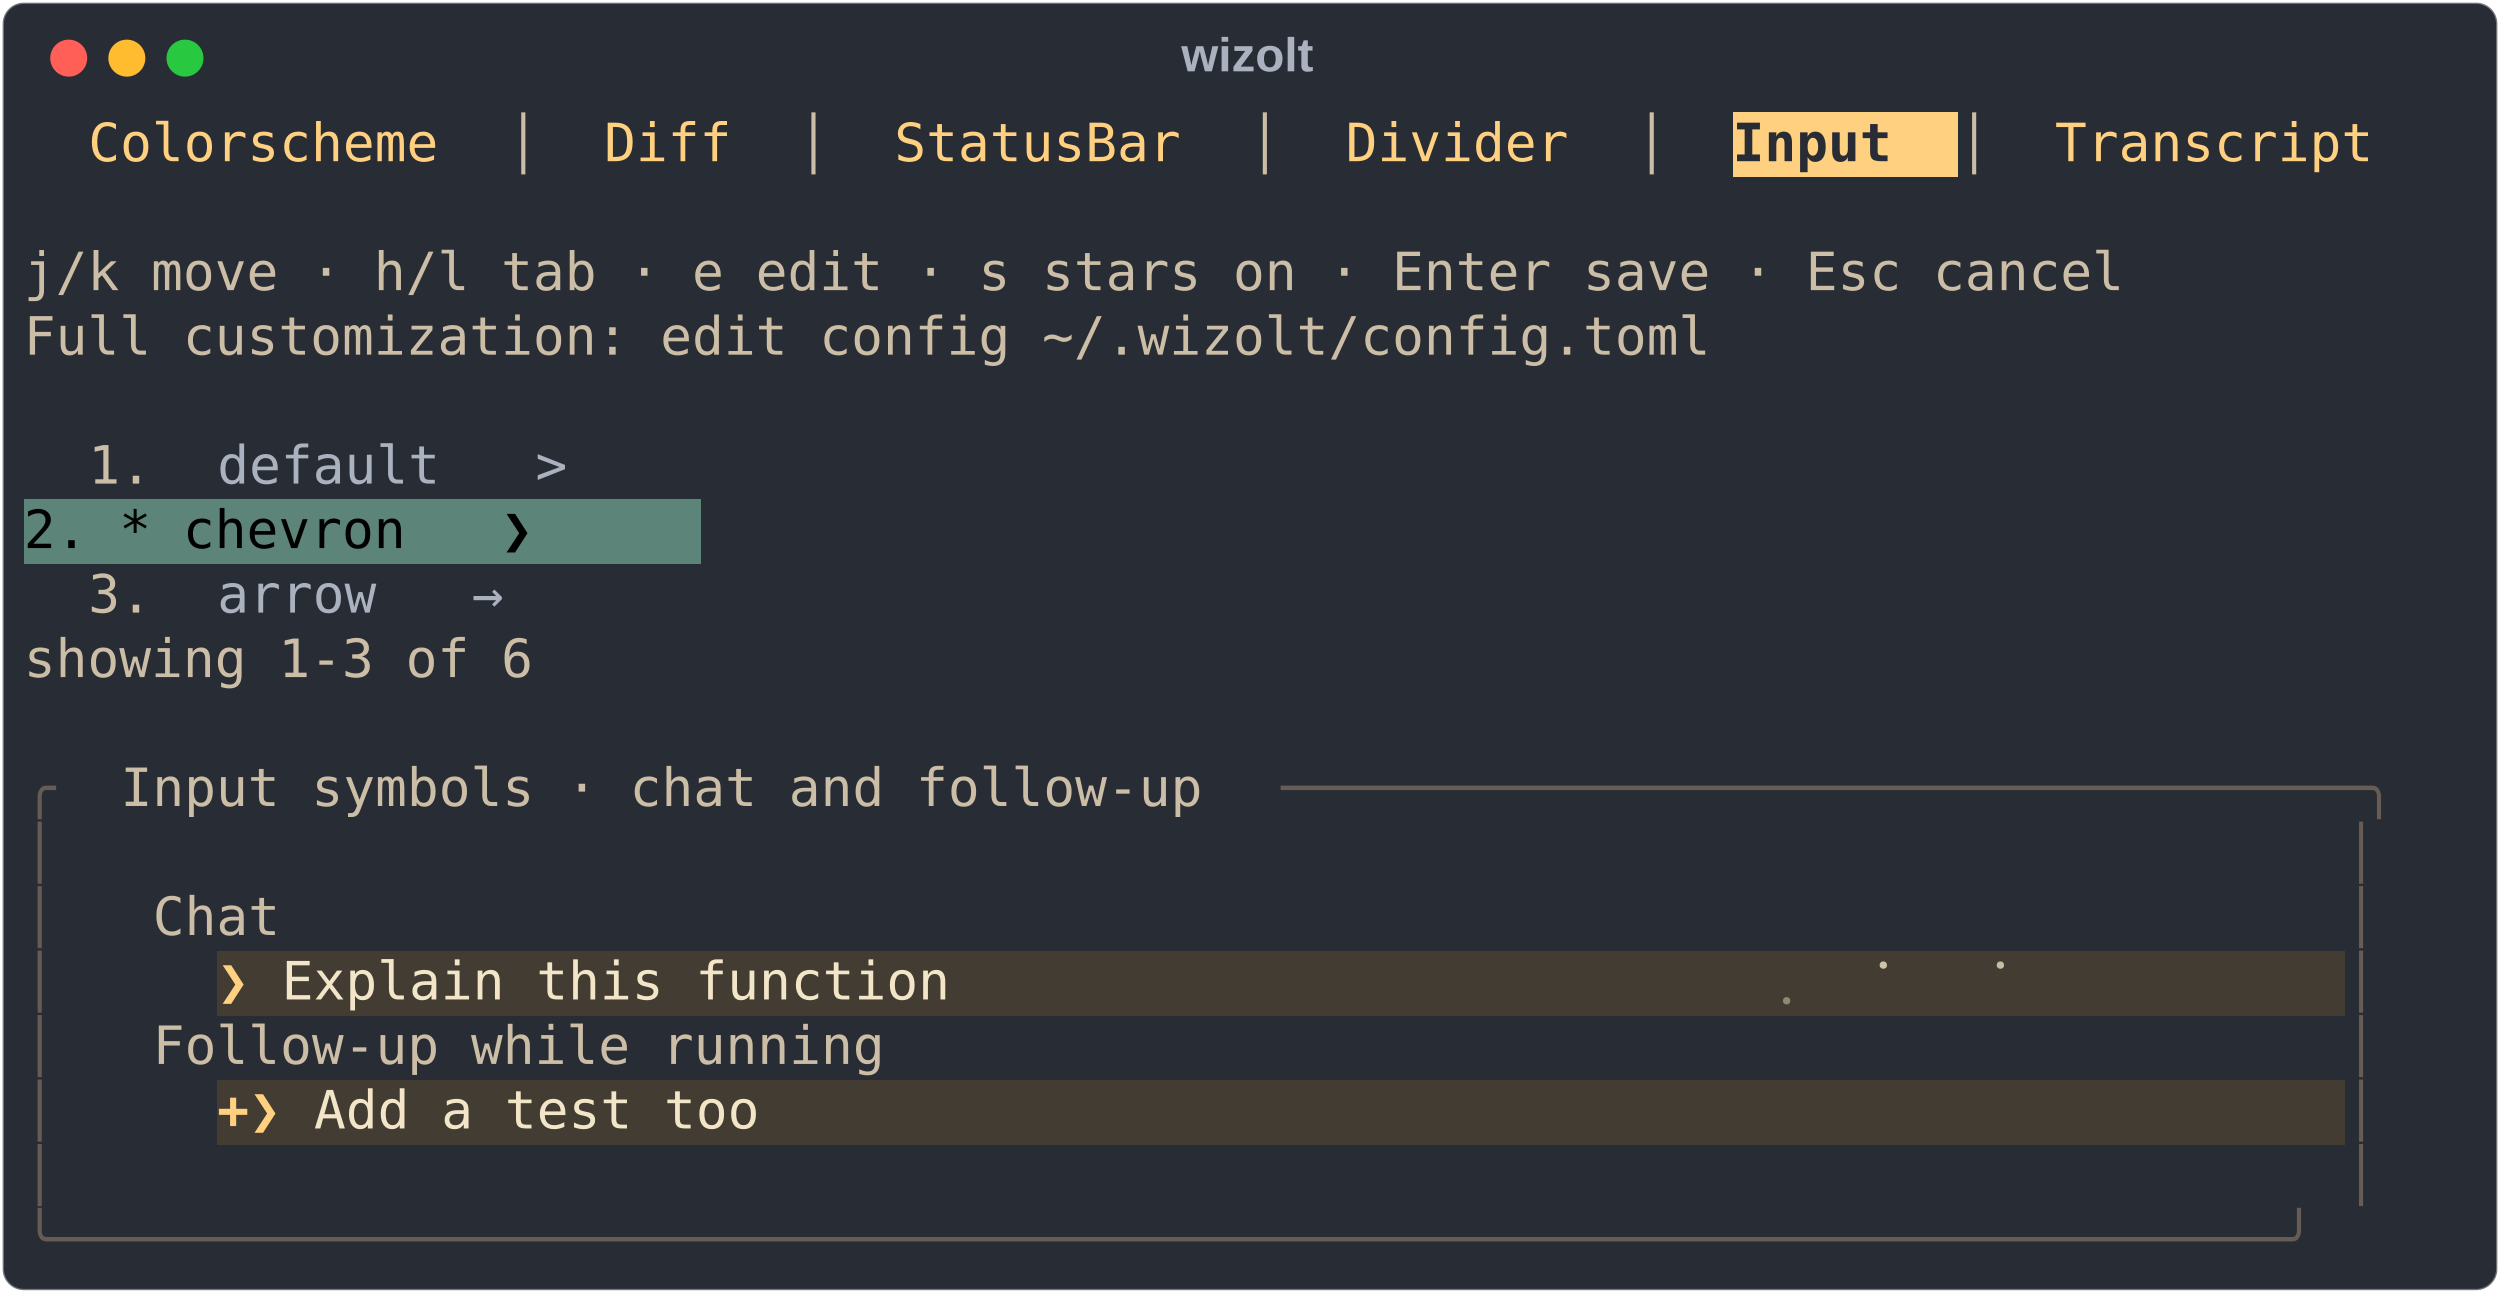
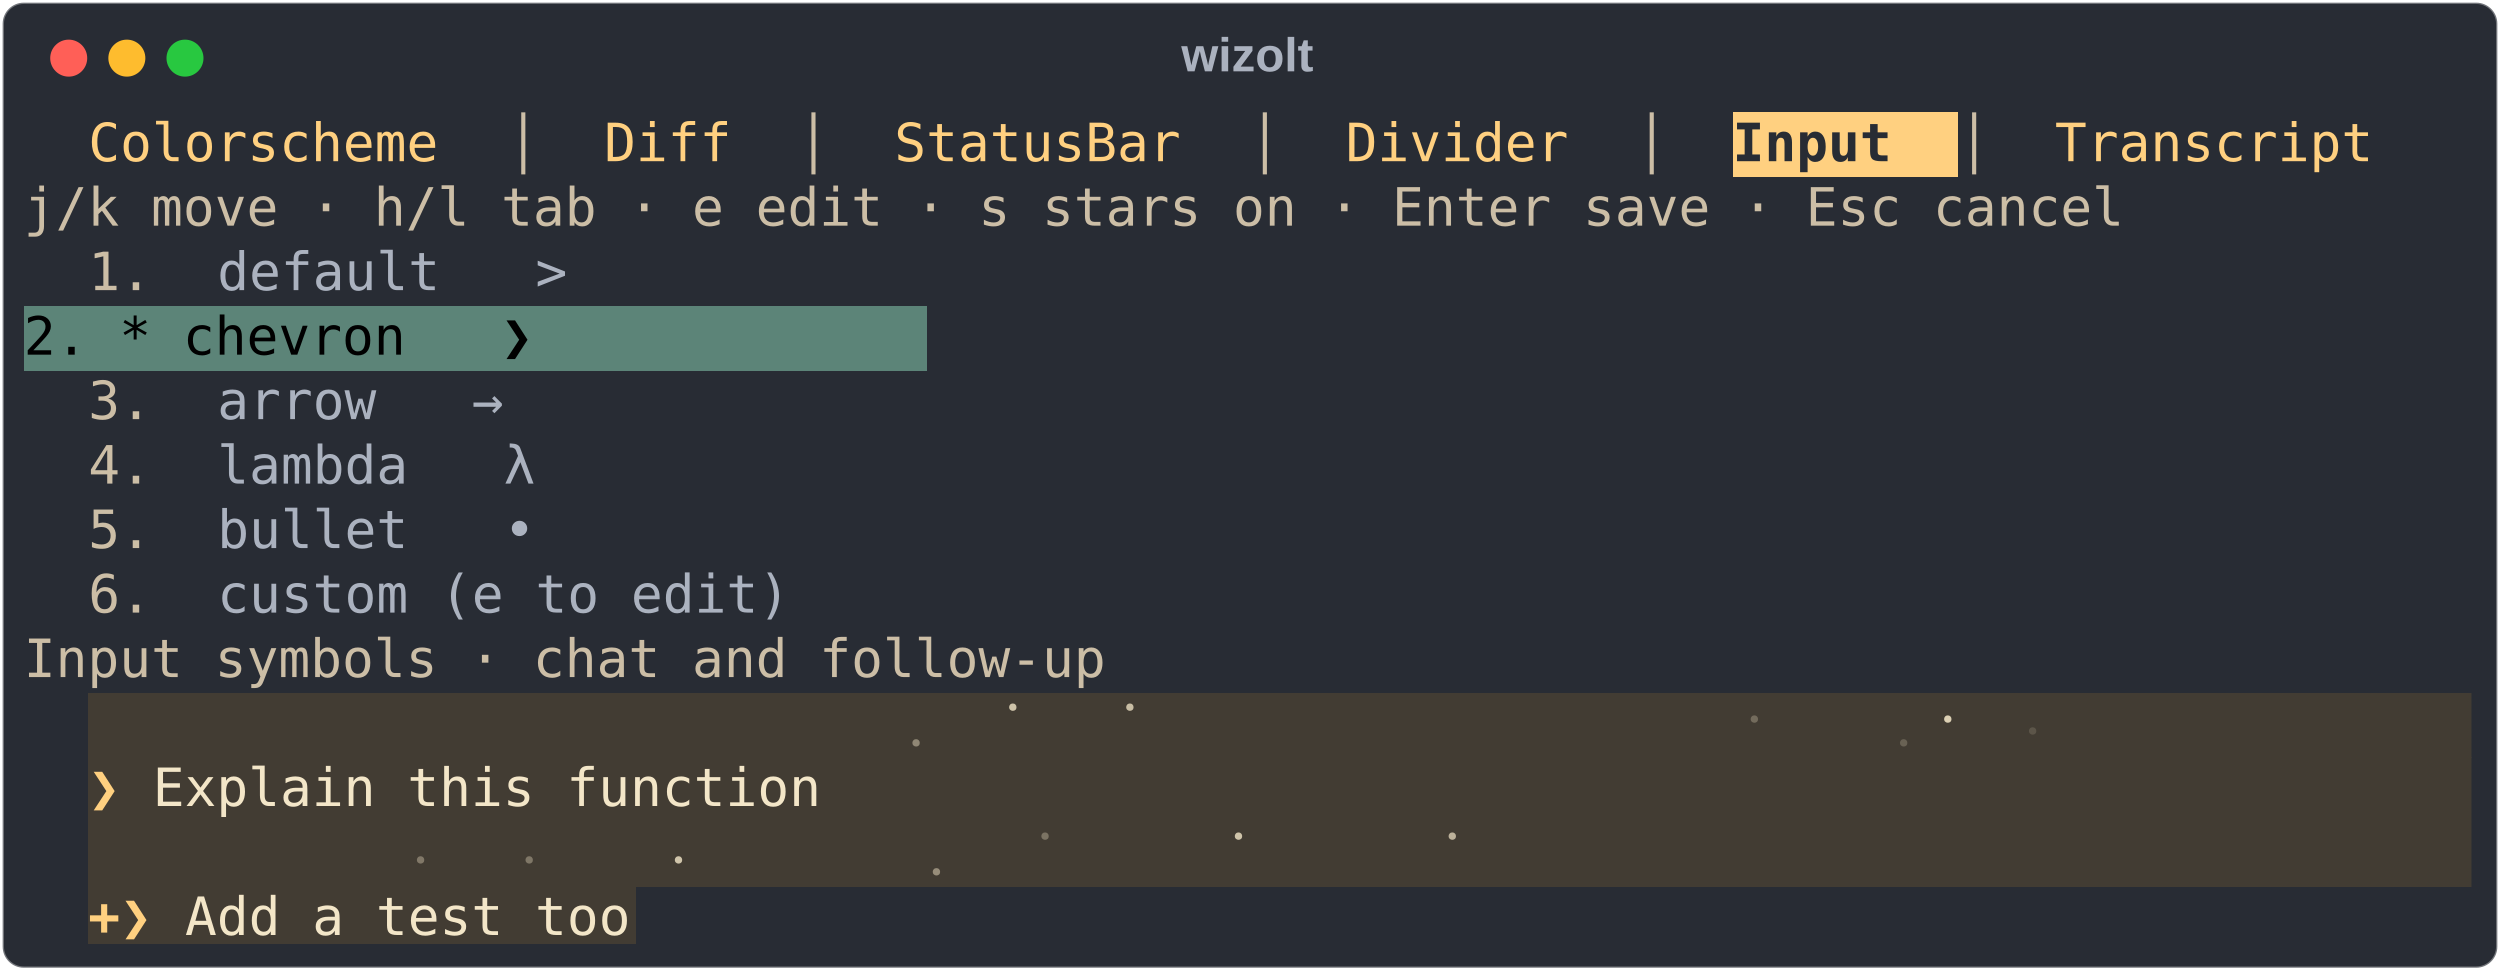
- <svg xmlns="http://www.w3.org/2000/svg" class="rich-terminal" viewBox="0 0 946 489.2">
+ <svg xmlns="http://www.w3.org/2000/svg" class="rich-terminal" viewBox="0 0 946 367.2">
  <style>

    @font-face {
        font-family: "Fira Code";
        src: local("FiraCode-Regular"),
                url("https://cdnjs.cloudflare.com/ajax/libs/firacode/6.2.0/woff2/FiraCode-Regular.woff2") format("woff2"),
                url("https://cdnjs.cloudflare.com/ajax/libs/firacode/6.2.0/woff/FiraCode-Regular.woff") format("woff");
        font-style: normal;
        font-weight: 400;
    }
    @font-face {
        font-family: "Fira Code";
        src: local("FiraCode-Bold"),
                url("https://cdnjs.cloudflare.com/ajax/libs/firacode/6.2.0/woff2/FiraCode-Bold.woff2") format("woff2"),
                url("https://cdnjs.cloudflare.com/ajax/libs/firacode/6.2.0/woff/FiraCode-Bold.woff") format("woff");
        font-style: bold;
        font-weight: 700;
    }

    .appearance-input-matrix {
        font-family: Fira Code, monospace;
        font-size: 20px;
        line-height: 24.4px;
        font-variant-east-asian: full-width;
    }

    .appearance-input-title {
        font-size: 18px;
        font-weight: bold;
        font-family: arial;
    }

    .appearance-input-r1 { fill: #abb2bf }
.appearance-input-r2 { fill: #ffd080 }
.appearance-input-r3 { fill: #ccbea6 }
.appearance-input-r4 { fill: #282c34;font-weight: bold }
.appearance-input-r5 { fill: #000000 }
- .appearance-input-r6 { fill: #665c54 }
- .appearance-input-r7 { fill: #ffd080;font-weight: bold }
- .appearance-input-r8 { fill: #f3e6c8 }
- .appearance-input-r9 { fill: #908775 }
- .appearance-input-r10 { fill: #cec3a9 }
- .appearance-input-r11 { fill: #c8bda4 }
+ .appearance-input-r6 { fill: #908775 }
+ .appearance-input-r7 { fill: #cec3a9 }
+ .appearance-input-r8 { fill: #c8bda4 }
+ .appearance-input-r9 { fill: #736b5c }
+ .appearance-input-r10 { fill: #696254 }
+ .appearance-input-r11 { fill: #dcd0b4 }
+ .appearance-input-r12 { fill: #5c5549 }
+ .appearance-input-r13 { fill: #ffd080;font-weight: bold }
+ .appearance-input-r14 { fill: #f3e6c8 }
+ .appearance-input-r15 { fill: #817868 }
+ .appearance-input-r16 { fill: #7f7767 }
+ .appearance-input-r17 { fill: #d0c5ab }
+ .appearance-input-r18 { fill: #978d7a }
+ .appearance-input-r19 { fill: #7b7363 }
+ .appearance-input-r20 { fill: #cfc4aa }
+ .appearance-input-r21 { fill: #bcb19a }
    </style>
  <defs>
    <clipPath id="appearance-input-clip-terminal">
-       <rect x="0" y="0" width="926.2" height="438.2" />
+       <rect x="0" y="0" width="926.2" height="316.2" />
    </clipPath>
    <clipPath id="appearance-input-line-0">
      <rect x="0" y="1.5" width="927.2" height="24.65" />
    </clipPath>
    <clipPath id="appearance-input-line-1">
      <rect x="0" y="25.9" width="927.2" height="24.65" />
    </clipPath>
    <clipPath id="appearance-input-line-2">
      <rect x="0" y="50.3" width="927.2" height="24.65" />
    </clipPath>
    <clipPath id="appearance-input-line-3">
      <rect x="0" y="74.7" width="927.2" height="24.65" />
    </clipPath>
    <clipPath id="appearance-input-line-4">
      <rect x="0" y="99.1" width="927.2" height="24.65" />
    </clipPath>
    <clipPath id="appearance-input-line-5">
      <rect x="0" y="123.5" width="927.2" height="24.65" />
    </clipPath>
    <clipPath id="appearance-input-line-6">
      <rect x="0" y="147.9" width="927.2" height="24.65" />
    </clipPath>
    <clipPath id="appearance-input-line-7">
      <rect x="0" y="172.3" width="927.2" height="24.65" />
    </clipPath>
    <clipPath id="appearance-input-line-8">
      <rect x="0" y="196.7" width="927.2" height="24.65" />
    </clipPath>
    <clipPath id="appearance-input-line-9">
      <rect x="0" y="221.1" width="927.2" height="24.65" />
    </clipPath>
    <clipPath id="appearance-input-line-10">
      <rect x="0" y="245.5" width="927.2" height="24.65" />
    </clipPath>
    <clipPath id="appearance-input-line-11">
      <rect x="0" y="269.9" width="927.2" height="24.65" />
    </clipPath>
-     <clipPath id="appearance-input-line-12">
-       <rect x="0" y="294.3" width="927.2" height="24.65" />
-     </clipPath>
-     <clipPath id="appearance-input-line-13">
-       <rect x="0" y="318.7" width="927.2" height="24.65" />
-     </clipPath>
-     <clipPath id="appearance-input-line-14">
-       <rect x="0" y="343.1" width="927.2" height="24.65" />
-     </clipPath>
-     <clipPath id="appearance-input-line-15">
-       <rect x="0" y="367.5" width="927.2" height="24.65" />
-     </clipPath>
-     <clipPath id="appearance-input-line-16">
-       <rect x="0" y="391.9" width="927.2" height="24.65" />
-     </clipPath>
  </defs>
-   <rect fill="#282c34" stroke="rgba(255,255,255,0.35)" stroke-width="1" x="1" y="1" width="944" height="487.2" rx="8" />
+   <rect fill="#282c34" stroke="rgba(255,255,255,0.35)" stroke-width="1" x="1" y="1" width="944" height="365.2" rx="8" />
  <text class="appearance-input-title" fill="#abb2bf" text-anchor="middle" x="472" y="27">wizolt</text>
  <g transform="translate(26,22)">
    <circle cx="0" cy="0" r="7" fill="#ff5f57" />
    <circle cx="22" cy="0" r="7" fill="#febc2e" />
    <circle cx="44" cy="0" r="7" fill="#28c840" />
  </g>
  <g transform="translate(9, 41)" clip-path="url(#appearance-input-clip-terminal)">
    <rect fill="#ffd080" x="646.6" y="1.5" width="85.4" height="24.65" shape-rendering="crispEdges" />
-     <rect fill="#5c8478" x="0" y="147.9" width="256.2" height="24.65" shape-rendering="crispEdges" />
-     <rect fill="#423c33" x="73.2" y="318.7" width="24.4" height="24.65" shape-rendering="crispEdges" />
-     <rect fill="#423c33" x="97.6" y="318.7" width="256.2" height="24.65" shape-rendering="crispEdges" />
-     <rect fill="#423c33" x="353.8" y="318.7" width="305" height="24.65" shape-rendering="crispEdges" />
-     <rect fill="#423c33" x="658.8" y="318.7" width="12.2" height="24.65" shape-rendering="crispEdges" />
-     <rect fill="#423c33" x="671" y="318.7" width="24.4" height="24.65" shape-rendering="crispEdges" />
-     <rect fill="#423c33" x="695.4" y="318.7" width="12.2" height="24.65" shape-rendering="crispEdges" />
-     <rect fill="#423c33" x="707.6" y="318.7" width="36.6" height="24.65" shape-rendering="crispEdges" />
-     <rect fill="#423c33" x="744.2" y="318.7" width="12.2" height="24.65" shape-rendering="crispEdges" />
-     <rect fill="#423c33" x="756.4" y="318.7" width="122" height="24.65" shape-rendering="crispEdges" />
-     <rect fill="#423c33" x="73.2" y="367.5" width="36.6" height="24.65" shape-rendering="crispEdges" />
-     <rect fill="#423c33" x="109.8" y="367.5" width="170.8" height="24.65" shape-rendering="crispEdges" />
-     <rect fill="#423c33" x="280.6" y="367.5" width="597.8" height="24.65" shape-rendering="crispEdges" />
+     <rect fill="#5c8478" x="0" y="74.7" width="341.6" height="24.65" shape-rendering="crispEdges" />
+     <rect fill="#423c33" x="24.4" y="221.1" width="305" height="24.65" shape-rendering="crispEdges" />
+     <rect fill="#423c33" x="329.4" y="221.1" width="12.2" height="24.65" shape-rendering="crispEdges" />
+     <rect fill="#423c33" x="341.6" y="221.1" width="24.4" height="24.65" shape-rendering="crispEdges" />
+     <rect fill="#423c33" x="366" y="221.1" width="12.2" height="24.65" shape-rendering="crispEdges" />
+     <rect fill="#423c33" x="378.2" y="221.1" width="36.6" height="24.65" shape-rendering="crispEdges" />
+     <rect fill="#423c33" x="414.8" y="221.1" width="12.2" height="24.65" shape-rendering="crispEdges" />
+     <rect fill="#423c33" x="427" y="221.1" width="219.6" height="24.65" shape-rendering="crispEdges" />
+     <rect fill="#423c33" x="646.6" y="221.1" width="12.2" height="24.65" shape-rendering="crispEdges" />
+     <rect fill="#423c33" x="658.8" y="221.1" width="48.8" height="24.65" shape-rendering="crispEdges" />
+     <rect fill="#423c33" x="707.6" y="221.1" width="12.2" height="24.65" shape-rendering="crispEdges" />
+     <rect fill="#423c33" x="719.8" y="221.1" width="12.2" height="24.65" shape-rendering="crispEdges" />
+     <rect fill="#423c33" x="732" y="221.1" width="24.4" height="24.65" shape-rendering="crispEdges" />
+     <rect fill="#423c33" x="756.4" y="221.1" width="12.2" height="24.65" shape-rendering="crispEdges" />
+     <rect fill="#423c33" x="768.6" y="221.1" width="158.6" height="24.65" shape-rendering="crispEdges" />
+     <rect fill="#423c33" x="24.4" y="245.5" width="24.4" height="24.65" shape-rendering="crispEdges" />
+     <rect fill="#423c33" x="48.8" y="245.5" width="878.4" height="24.65" shape-rendering="crispEdges" />
+     <rect fill="#423c33" x="24.4" y="269.9" width="122" height="24.65" shape-rendering="crispEdges" />
+     <rect fill="#423c33" x="146.4" y="269.9" width="12.2" height="24.65" shape-rendering="crispEdges" />
+     <rect fill="#423c33" x="158.6" y="269.9" width="24.4" height="24.65" shape-rendering="crispEdges" />
+     <rect fill="#423c33" x="183" y="269.9" width="12.2" height="24.65" shape-rendering="crispEdges" />
+     <rect fill="#423c33" x="195.2" y="269.9" width="48.8" height="24.65" shape-rendering="crispEdges" />
+     <rect fill="#423c33" x="244" y="269.9" width="12.2" height="24.65" shape-rendering="crispEdges" />
+     <rect fill="#423c33" x="256.2" y="269.9" width="85.4" height="24.65" shape-rendering="crispEdges" />
+     <rect fill="#423c33" x="341.6" y="269.9" width="12.2" height="24.65" shape-rendering="crispEdges" />
+     <rect fill="#423c33" x="353.8" y="269.9" width="24.4" height="24.65" shape-rendering="crispEdges" />
+     <rect fill="#423c33" x="378.2" y="269.9" width="12.2" height="24.65" shape-rendering="crispEdges" />
+     <rect fill="#423c33" x="390.4" y="269.9" width="61" height="24.65" shape-rendering="crispEdges" />
+     <rect fill="#423c33" x="451.4" y="269.9" width="12.2" height="24.65" shape-rendering="crispEdges" />
+     <rect fill="#423c33" x="463.6" y="269.9" width="73.2" height="24.65" shape-rendering="crispEdges" />
+     <rect fill="#423c33" x="536.8" y="269.9" width="12.2" height="24.65" shape-rendering="crispEdges" />
+     <rect fill="#423c33" x="549" y="269.9" width="378.2" height="24.65" shape-rendering="crispEdges" />
+     <rect fill="#423c33" x="24.4" y="294.3" width="36.6" height="24.65" shape-rendering="crispEdges" />
+     <rect fill="#423c33" x="61" y="294.3" width="170.8" height="24.65" shape-rendering="crispEdges" />
    <g class="appearance-input-matrix">
      <text class="appearance-input-r2" x="24.4" y="20" textLength="158.6" clip-path="url(#appearance-input-line-0)"> Colorscheme </text>
      <text class="appearance-input-r3" x="183" y="20" textLength="36.6" clip-path="url(#appearance-input-line-0)"> │ </text>
      <text class="appearance-input-r2" x="219.6" y="20" textLength="73.2" clip-path="url(#appearance-input-line-0)"> Diff </text>
      <text class="appearance-input-r3" x="292.8" y="20" textLength="36.6" clip-path="url(#appearance-input-line-0)"> │ </text>
      <text class="appearance-input-r2" x="329.4" y="20" textLength="134.2" clip-path="url(#appearance-input-line-0)"> StatusBar </text>
      <text class="appearance-input-r3" x="463.6" y="20" textLength="36.6" clip-path="url(#appearance-input-line-0)"> │ </text>
      <text class="appearance-input-r2" x="500.2" y="20" textLength="109.8" clip-path="url(#appearance-input-line-0)"> Divider </text>
      <text class="appearance-input-r3" x="610" y="20" textLength="36.6" clip-path="url(#appearance-input-line-0)"> │ </text>
      <text class="appearance-input-r4" x="646.6" y="20" textLength="85.4" clip-path="url(#appearance-input-line-0)"> Input </text>
      <text class="appearance-input-r3" x="732" y="20" textLength="36.6" clip-path="url(#appearance-input-line-0)"> │ </text>
      <text class="appearance-input-r2" x="768.6" y="20" textLength="146.4" clip-path="url(#appearance-input-line-0)"> Transcript </text>
      <text class="appearance-input-r1" x="927.2" y="20" textLength="12.2" clip-path="url(#appearance-input-line-0)">
</text>
+       <text class="appearance-input-r3" x="0" y="44.4" textLength="829.6" clip-path="url(#appearance-input-line-1)">  j/k move · h/l tab · e edit · s stars on · Enter save · Esc cancel</text>
      <text class="appearance-input-r1" x="927.2" y="44.4" textLength="12.2" clip-path="url(#appearance-input-line-1)">
</text>
-       <text class="appearance-input-r3" x="0" y="68.8" textLength="829.6" clip-path="url(#appearance-input-line-2)">  j/k move · h/l tab · e edit · s stars on · Enter save · Esc cancel</text>
+       <text class="appearance-input-r3" x="24.4" y="68.8" textLength="48.8" clip-path="url(#appearance-input-line-2)"> 1. </text>
+       <text class="appearance-input-r1" x="73.2" y="68.8" textLength="158.6" clip-path="url(#appearance-input-line-2)">  default   &gt;</text>
      <text class="appearance-input-r1" x="927.2" y="68.8" textLength="12.2" clip-path="url(#appearance-input-line-2)">
</text>
-       <text class="appearance-input-r3" x="0" y="93.2" textLength="671" clip-path="url(#appearance-input-line-3)">  Full customization: edit config ~/.wizolt/config.toml</text>
+       <text class="appearance-input-r5" x="0" y="93.2" textLength="341.6" clip-path="url(#appearance-input-line-3)">   2. * chevron   ❯         </text>
      <text class="appearance-input-r1" x="927.2" y="93.2" textLength="12.2" clip-path="url(#appearance-input-line-3)">
</text>
+       <text class="appearance-input-r3" x="24.4" y="117.6" textLength="48.8" clip-path="url(#appearance-input-line-4)"> 3. </text>
+       <text class="appearance-input-r1" x="73.2" y="117.6" textLength="134.2" clip-path="url(#appearance-input-line-4)">  arrow   →</text>
      <text class="appearance-input-r1" x="927.2" y="117.6" textLength="12.2" clip-path="url(#appearance-input-line-4)">
</text>
-       <text class="appearance-input-r3" x="24.4" y="142" textLength="48.8" clip-path="url(#appearance-input-line-5)"> 1. </text>
-       <text class="appearance-input-r1" x="73.2" y="142" textLength="158.6" clip-path="url(#appearance-input-line-5)">  default   &gt;</text>
+       <text class="appearance-input-r3" x="24.4" y="142" textLength="48.8" clip-path="url(#appearance-input-line-5)"> 4. </text>
+       <text class="appearance-input-r1" x="73.2" y="142" textLength="146.4" clip-path="url(#appearance-input-line-5)">  lambda   λ</text>
      <text class="appearance-input-r1" x="927.2" y="142" textLength="12.2" clip-path="url(#appearance-input-line-5)">
</text>
-       <text class="appearance-input-r5" x="0" y="166.4" textLength="256.2" clip-path="url(#appearance-input-line-6)">   2. * chevron   ❯  </text>
+       <text class="appearance-input-r3" x="24.4" y="166.4" textLength="48.8" clip-path="url(#appearance-input-line-6)"> 5. </text>
+       <text class="appearance-input-r1" x="73.2" y="166.4" textLength="146.4" clip-path="url(#appearance-input-line-6)">  bullet   •</text>
      <text class="appearance-input-r1" x="927.2" y="166.4" textLength="12.2" clip-path="url(#appearance-input-line-6)">
</text>
-       <text class="appearance-input-r3" x="24.4" y="190.8" textLength="48.8" clip-path="url(#appearance-input-line-7)"> 3. </text>
-       <text class="appearance-input-r1" x="73.2" y="190.8" textLength="134.2" clip-path="url(#appearance-input-line-7)">  arrow   →</text>
+       <text class="appearance-input-r3" x="24.4" y="190.8" textLength="48.8" clip-path="url(#appearance-input-line-7)"> 6. </text>
+       <text class="appearance-input-r1" x="73.2" y="190.8" textLength="244" clip-path="url(#appearance-input-line-7)">  custom (e to edit)</text>
      <text class="appearance-input-r1" x="927.2" y="190.8" textLength="12.2" clip-path="url(#appearance-input-line-7)">
</text>
-       <text class="appearance-input-r3" x="0" y="215.2" textLength="219.6" clip-path="url(#appearance-input-line-8)">  showing 1-3 of 6</text>
+       <text class="appearance-input-r3" x="0" y="215.2" textLength="439.2" clip-path="url(#appearance-input-line-8)">  Input symbols · chat and follow-up</text>
      <text class="appearance-input-r1" x="927.2" y="215.2" textLength="12.2" clip-path="url(#appearance-input-line-8)">
</text>
+       <text class="appearance-input-r6" x="329.4" y="239.6" textLength="12.2" clip-path="url(#appearance-input-line-9)">⢀</text>
+       <text class="appearance-input-r7" x="366" y="239.6" textLength="12.2" clip-path="url(#appearance-input-line-9)">⠈</text>
+       <text class="appearance-input-r8" x="414.8" y="239.6" textLength="12.2" clip-path="url(#appearance-input-line-9)">⠁</text>
+       <text class="appearance-input-r9" x="646.6" y="239.6" textLength="12.2" clip-path="url(#appearance-input-line-9)">⠐</text>
+       <text class="appearance-input-r10" x="707.6" y="239.6" textLength="12.2" clip-path="url(#appearance-input-line-9)">⡀</text>
+       <text class="appearance-input-r11" x="719.8" y="239.6" textLength="12.2" clip-path="url(#appearance-input-line-9)">⠐</text>
+       <text class="appearance-input-r12" x="756.4" y="239.6" textLength="12.2" clip-path="url(#appearance-input-line-9)">⠄</text>
      <text class="appearance-input-r1" x="927.2" y="239.6" textLength="12.2" clip-path="url(#appearance-input-line-9)">
</text>
-       <text class="appearance-input-r6" x="0" y="264" textLength="36.6" clip-path="url(#appearance-input-line-10)">  ╭</text>
-       <text class="appearance-input-r3" x="36.6" y="264" textLength="439.2" clip-path="url(#appearance-input-line-10)"> Input symbols · chat and follow-up </text>
-       <text class="appearance-input-r6" x="475.8" y="264" textLength="427" clip-path="url(#appearance-input-line-10)">──────────────────────────────────╮</text>
+       <text class="appearance-input-r13" x="24.4" y="264" textLength="24.4" clip-path="url(#appearance-input-line-10)">❯ </text>
+       <text class="appearance-input-r14" x="48.8" y="264" textLength="878.4" clip-path="url(#appearance-input-line-10)">Explain this function                                                   </text>
      <text class="appearance-input-r1" x="927.2" y="264" textLength="12.2" clip-path="url(#appearance-input-line-10)">
</text>
-       <text class="appearance-input-r6" x="0" y="288.4" textLength="48.8" clip-path="url(#appearance-input-line-11)">  │ </text>
-       <text class="appearance-input-r6" x="878.4" y="288.4" textLength="24.4" clip-path="url(#appearance-input-line-11)"> │</text>
+       <text class="appearance-input-r15" x="146.4" y="288.4" textLength="12.2" clip-path="url(#appearance-input-line-11)">⠄</text>
+       <text class="appearance-input-r16" x="183" y="288.4" textLength="12.2" clip-path="url(#appearance-input-line-11)">⠠</text>
+       <text class="appearance-input-r17" x="244" y="288.4" textLength="12.2" clip-path="url(#appearance-input-line-11)">⠄</text>
+       <text class="appearance-input-r18" x="341.6" y="288.4" textLength="12.2" clip-path="url(#appearance-input-line-11)">⡀</text>
+       <text class="appearance-input-r19" x="378.2" y="288.4" textLength="12.2" clip-path="url(#appearance-input-line-11)">⠈</text>
+       <text class="appearance-input-r20" x="451.4" y="288.4" textLength="12.2" clip-path="url(#appearance-input-line-11)">⠈</text>
+       <text class="appearance-input-r21" x="536.8" y="288.4" textLength="12.2" clip-path="url(#appearance-input-line-11)">⠁</text>
      <text class="appearance-input-r1" x="927.2" y="288.4" textLength="12.2" clip-path="url(#appearance-input-line-11)">
</text>
-       <text class="appearance-input-r6" x="0" y="312.8" textLength="48.8" clip-path="url(#appearance-input-line-12)">  │ </text>
-       <text class="appearance-input-r3" x="48.8" y="312.8" textLength="73.2" clip-path="url(#appearance-input-line-12)">  Chat</text>
-       <text class="appearance-input-r6" x="878.4" y="312.8" textLength="24.4" clip-path="url(#appearance-input-line-12)"> │</text>
+       <text class="appearance-input-r13" x="24.4" y="312.8" textLength="36.6" clip-path="url(#appearance-input-line-12)">+❯ </text>
+       <text class="appearance-input-r14" x="61" y="312.8" textLength="170.8" clip-path="url(#appearance-input-line-12)">Add a test too</text>
      <text class="appearance-input-r1" x="927.2" y="312.8" textLength="12.2" clip-path="url(#appearance-input-line-12)">
- </text>
-       <text class="appearance-input-r6" x="0" y="337.2" textLength="48.8" clip-path="url(#appearance-input-line-13)">  │ </text>
-       <text class="appearance-input-r7" x="73.2" y="337.2" textLength="24.4" clip-path="url(#appearance-input-line-13)">❯ </text>
-       <text class="appearance-input-r8" x="97.6" y="337.2" textLength="256.2" clip-path="url(#appearance-input-line-13)">Explain this function</text>
-       <text class="appearance-input-r9" x="658.8" y="337.2" textLength="12.2" clip-path="url(#appearance-input-line-13)">⢀</text>
-       <text class="appearance-input-r10" x="695.4" y="337.2" textLength="12.2" clip-path="url(#appearance-input-line-13)">⠈</text>
-       <text class="appearance-input-r11" x="744.2" y="337.2" textLength="12.2" clip-path="url(#appearance-input-line-13)">⠁</text>
-       <text class="appearance-input-r6" x="878.4" y="337.2" textLength="24.4" clip-path="url(#appearance-input-line-13)"> │</text>
-       <text class="appearance-input-r1" x="927.2" y="337.2" textLength="12.2" clip-path="url(#appearance-input-line-13)">
- </text>
-       <text class="appearance-input-r6" x="0" y="361.6" textLength="48.8" clip-path="url(#appearance-input-line-14)">  │ </text>
-       <text class="appearance-input-r3" x="48.8" y="361.6" textLength="305" clip-path="url(#appearance-input-line-14)">  Follow-up while running</text>
-       <text class="appearance-input-r6" x="878.4" y="361.6" textLength="24.4" clip-path="url(#appearance-input-line-14)"> │</text>
-       <text class="appearance-input-r1" x="927.2" y="361.6" textLength="12.2" clip-path="url(#appearance-input-line-14)">
- </text>
-       <text class="appearance-input-r6" x="0" y="386" textLength="48.8" clip-path="url(#appearance-input-line-15)">  │ </text>
-       <text class="appearance-input-r7" x="73.2" y="386" textLength="36.6" clip-path="url(#appearance-input-line-15)">+❯ </text>
-       <text class="appearance-input-r8" x="109.8" y="386" textLength="170.8" clip-path="url(#appearance-input-line-15)">Add a test too</text>
-       <text class="appearance-input-r6" x="878.4" y="386" textLength="24.4" clip-path="url(#appearance-input-line-15)"> │</text>
-       <text class="appearance-input-r1" x="927.2" y="386" textLength="12.2" clip-path="url(#appearance-input-line-15)">
- </text>
-       <text class="appearance-input-r6" x="0" y="410.4" textLength="48.8" clip-path="url(#appearance-input-line-16)">  │ </text>
-       <text class="appearance-input-r6" x="878.4" y="410.4" textLength="24.4" clip-path="url(#appearance-input-line-16)"> │</text>
-       <text class="appearance-input-r1" x="927.2" y="410.4" textLength="12.2" clip-path="url(#appearance-input-line-16)">
- </text>
-       <text class="appearance-input-r6" x="0" y="434.8" textLength="902.8" clip-path="url(#appearance-input-line-17)">  ╰──────────────────────────────────────────────────────────────────────╯</text>
-       <text class="appearance-input-r1" x="927.2" y="434.8" textLength="12.2" clip-path="url(#appearance-input-line-17)">
</text>
    </g>
  </g>
</svg>
